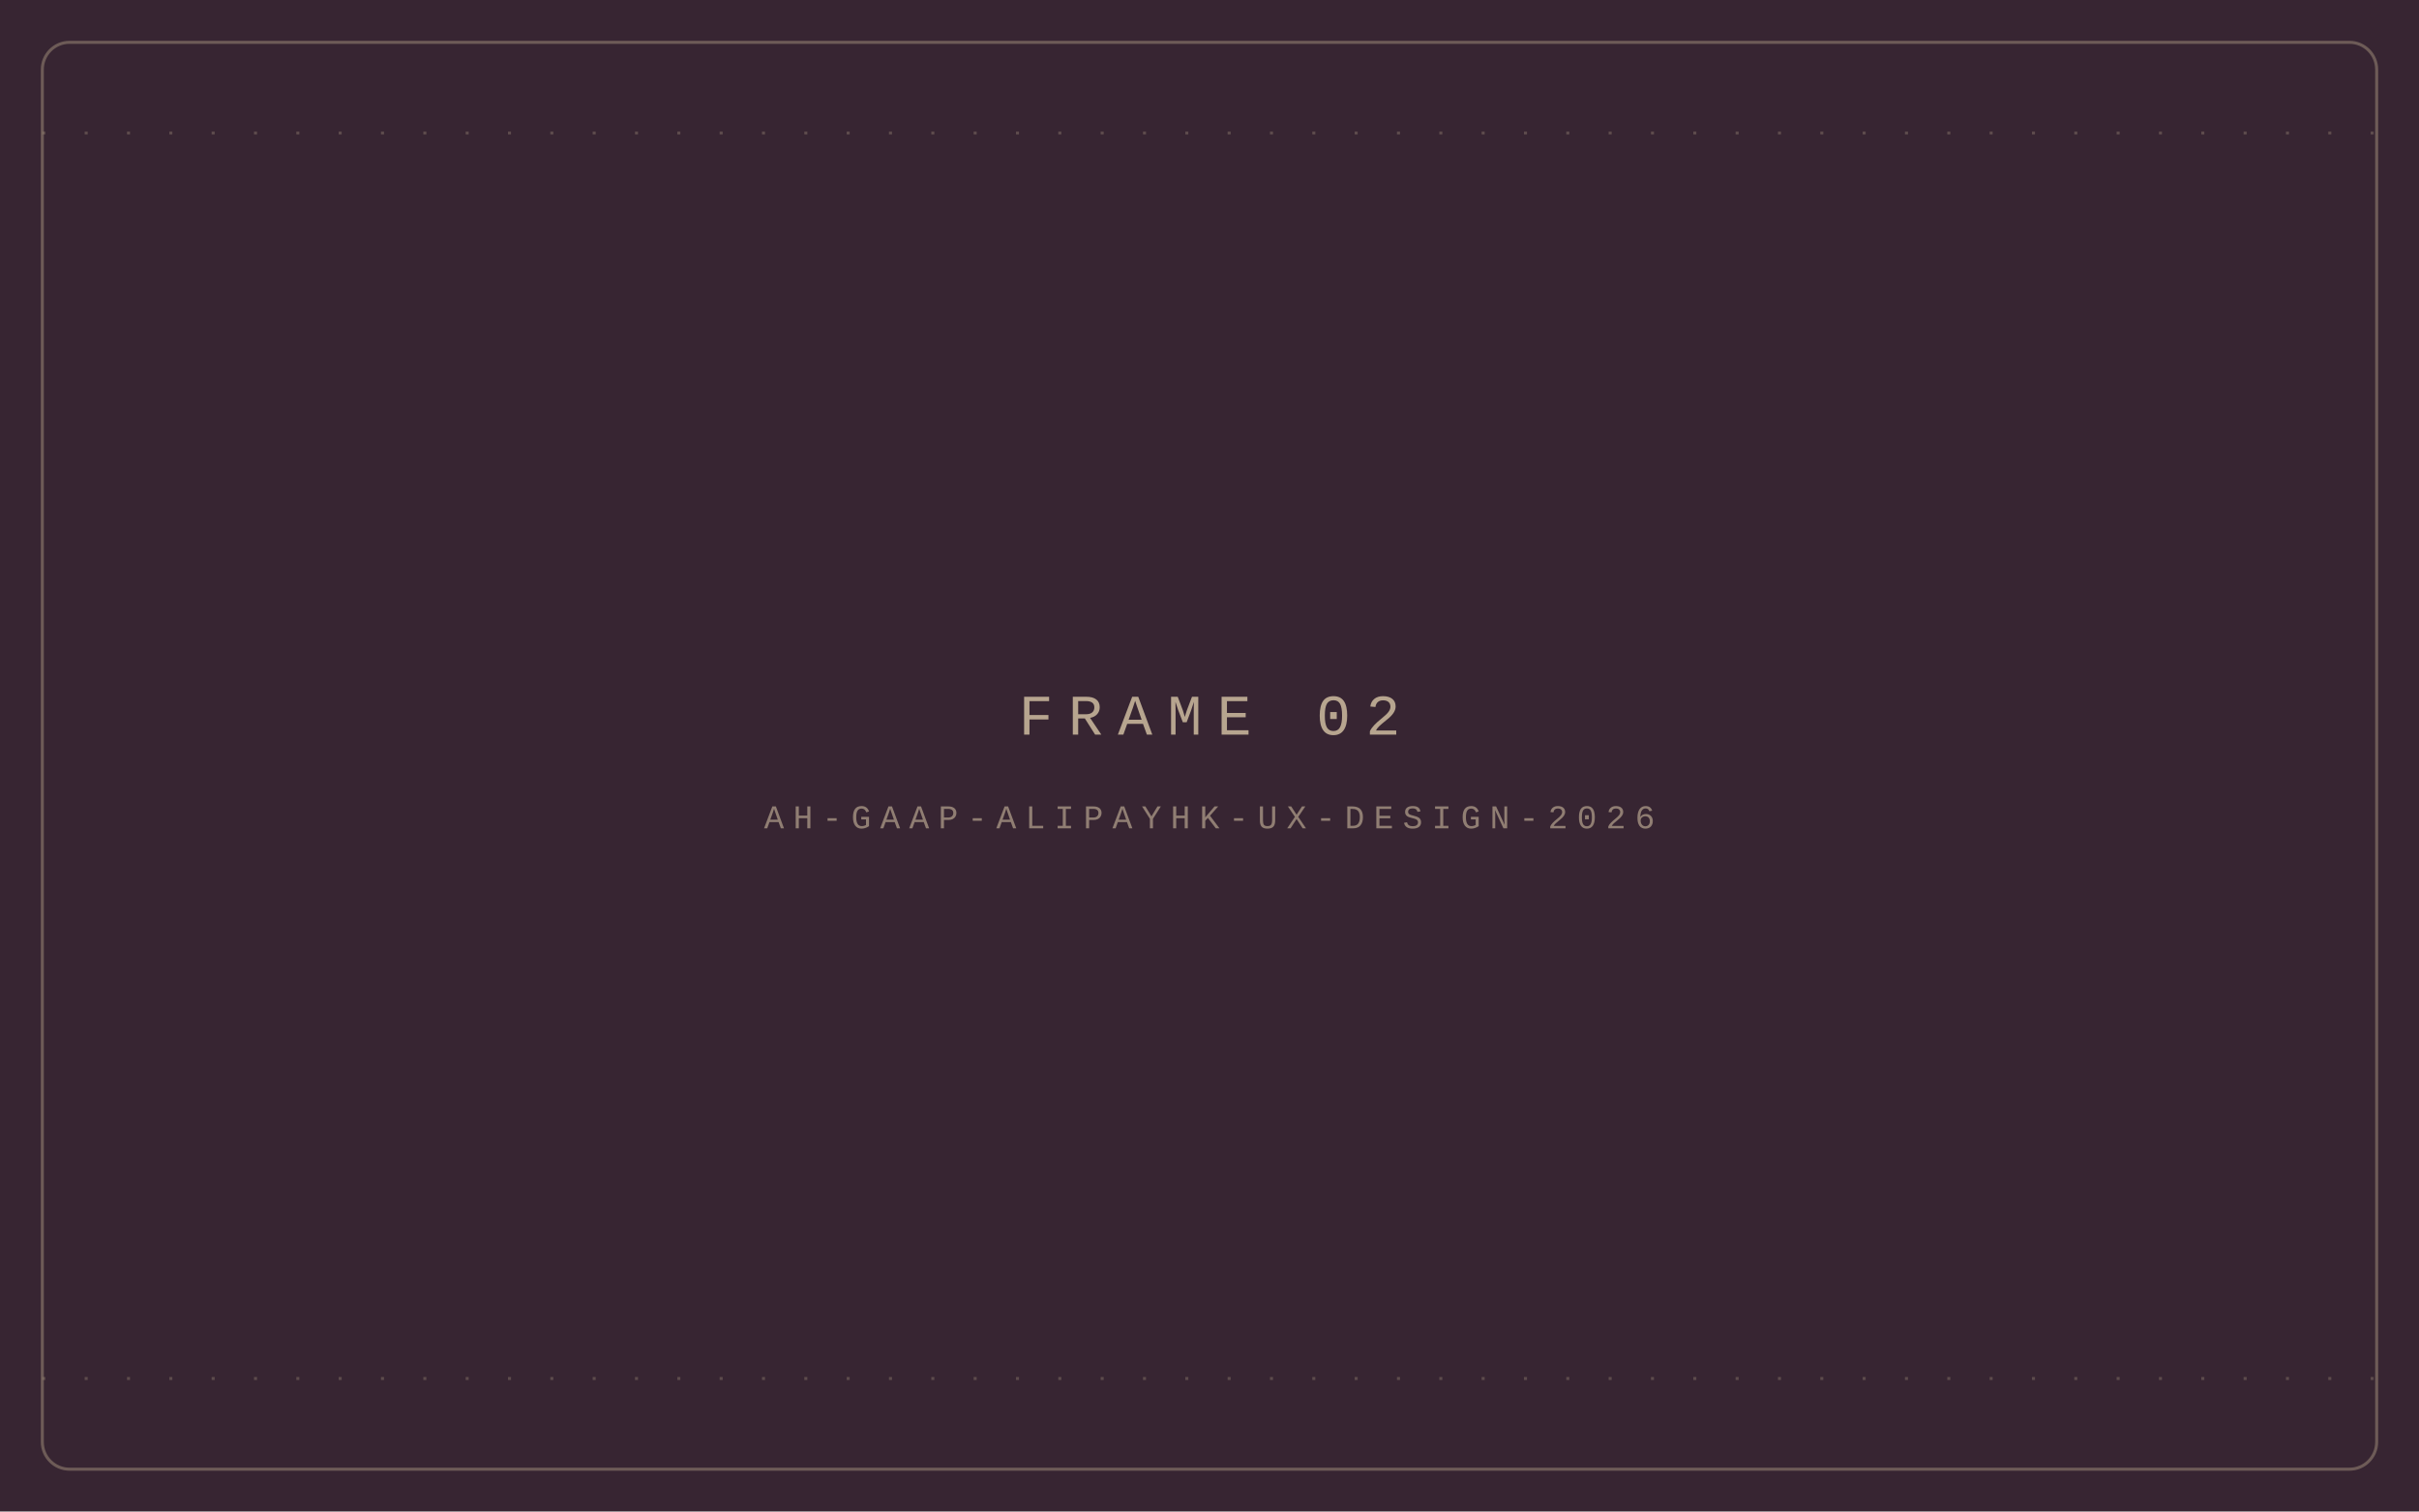
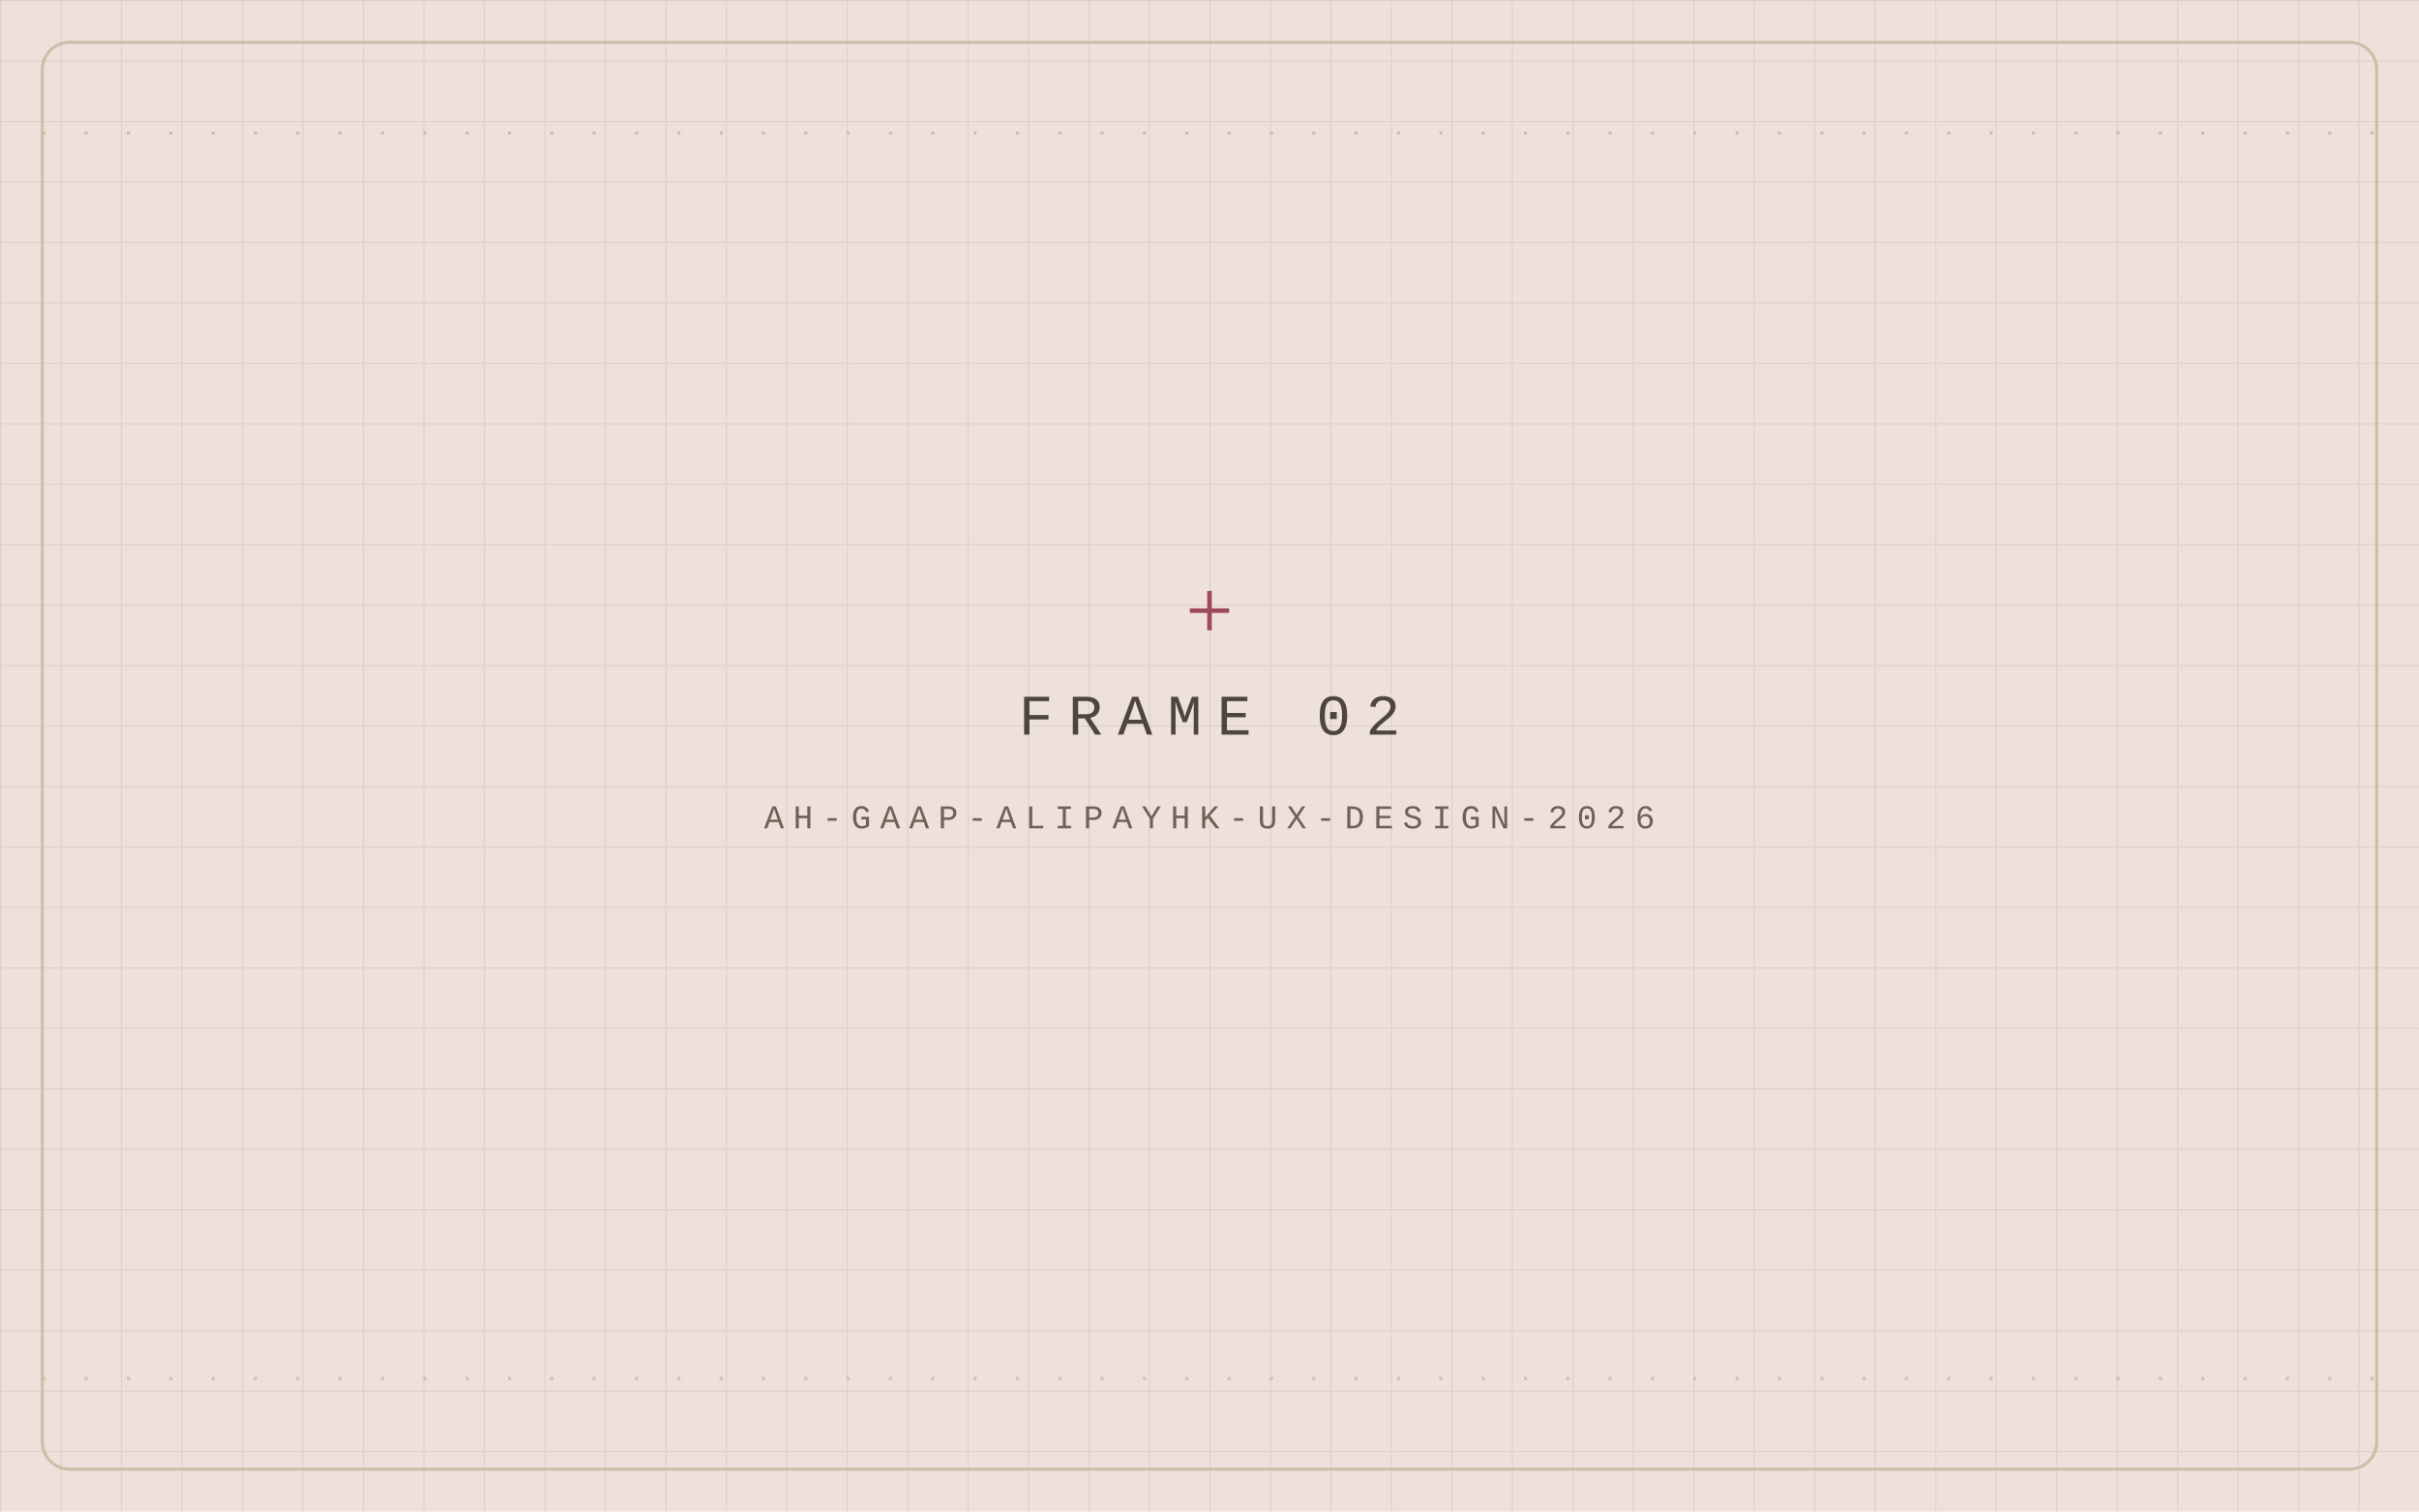
<svg xmlns="http://www.w3.org/2000/svg" width="1600" height="1000" viewBox="0 0 1600 1000" role="img" aria-label="Placeholder image">
-   <rect width="1600" height="1000" fill="#372532" />
-   <rect x="28" y="28" width="1544" height="944" fill="none" stroke="#a5937d" stroke-opacity="0.5" stroke-width="2" rx="18" />
-   <line x1="28" y1="88" x2="1572" y2="88" stroke="#a5937d" stroke-opacity="0.35" stroke-width="2" stroke-dasharray="2 26" />
-   <line x1="28" y1="912" x2="1572" y2="912" stroke="#a5937d" stroke-opacity="0.35" stroke-width="2" stroke-dasharray="2 26" />
-   <text x="800" y="486" text-anchor="middle" font-family="'IBM Plex Mono','Courier New',monospace" font-size="38" letter-spacing="10" fill="#b7a58f">FRAME 02</text>
-   <text x="800" y="548" text-anchor="middle" font-family="'IBM Plex Mono','Courier New',monospace" font-size="22" letter-spacing="6" fill="#b7a58f" fill-opacity="0.7">AH-GAAP-ALIPAYHK-UX-DESIGN-2026</text>
+   <defs>
+     <pattern id="ledger" width="40" height="40" patternUnits="userSpaceOnUse">
+       <path d="M40 0H0v40" fill="none" stroke="#2a241e" stroke-opacity="0.085" stroke-width="1.5" />
+     </pattern>
+   </defs>
+   <rect width="1600" height="1000" fill="#eee0da" />
+   <rect width="1600" height="1000" fill="url(#ledger)" />
+   <rect x="28" y="28" width="1544" height="944" fill="none" stroke="#cbbfa8" stroke-width="2" rx="18" />
+   <line x1="28" y1="88" x2="1572" y2="88" stroke="#cbbfa8" stroke-width="2" stroke-dasharray="2 26" />
+   <line x1="28" y1="912" x2="1572" y2="912" stroke="#cbbfa8" stroke-width="2" stroke-dasharray="2 26" />
+   <path d="M787 404h26M800 391v26" stroke="#8e2f45" stroke-opacity="0.85" stroke-width="3" />
+   <text x="800" y="486" text-anchor="middle" font-family="'IBM Plex Mono','Courier New',monospace" font-size="38" letter-spacing="10" fill="#2a241e" fill-opacity="0.82">FRAME 02</text>
+   <text x="800" y="548" text-anchor="middle" font-family="'IBM Plex Mono','Courier New',monospace" font-size="22" letter-spacing="6" fill="#6e6257">AH-GAAP-ALIPAYHK-UX-DESIGN-2026</text>
</svg>
